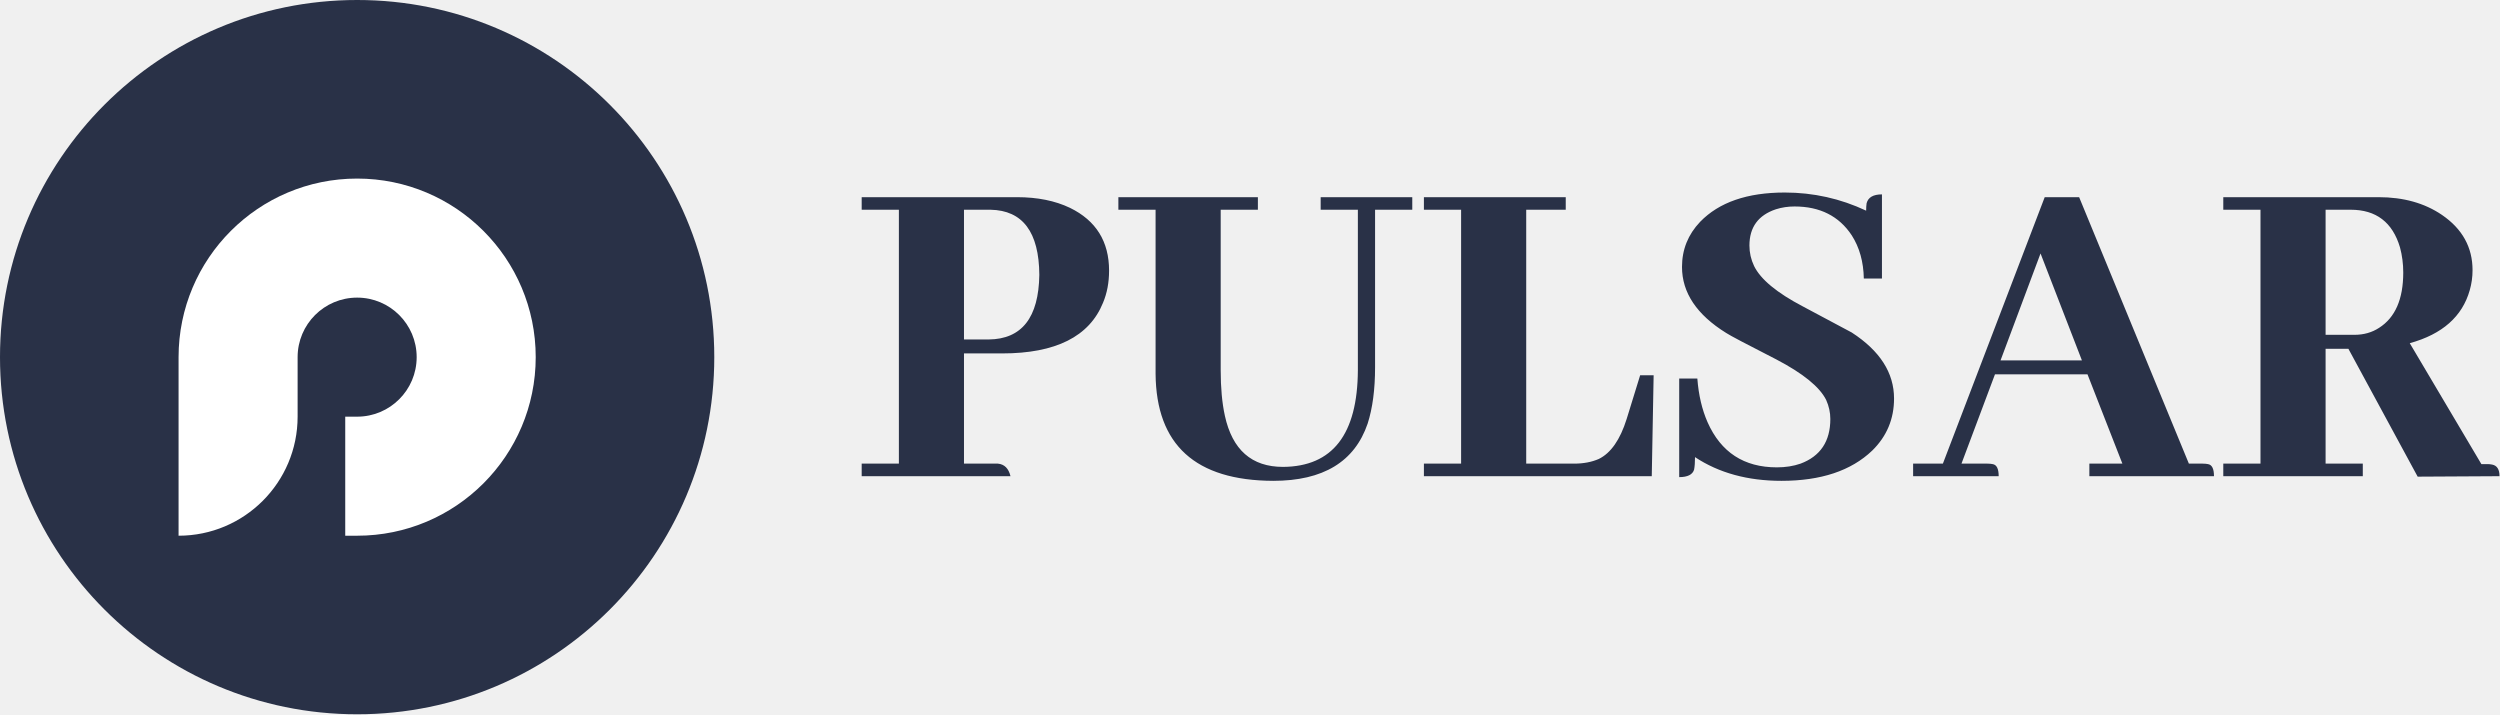
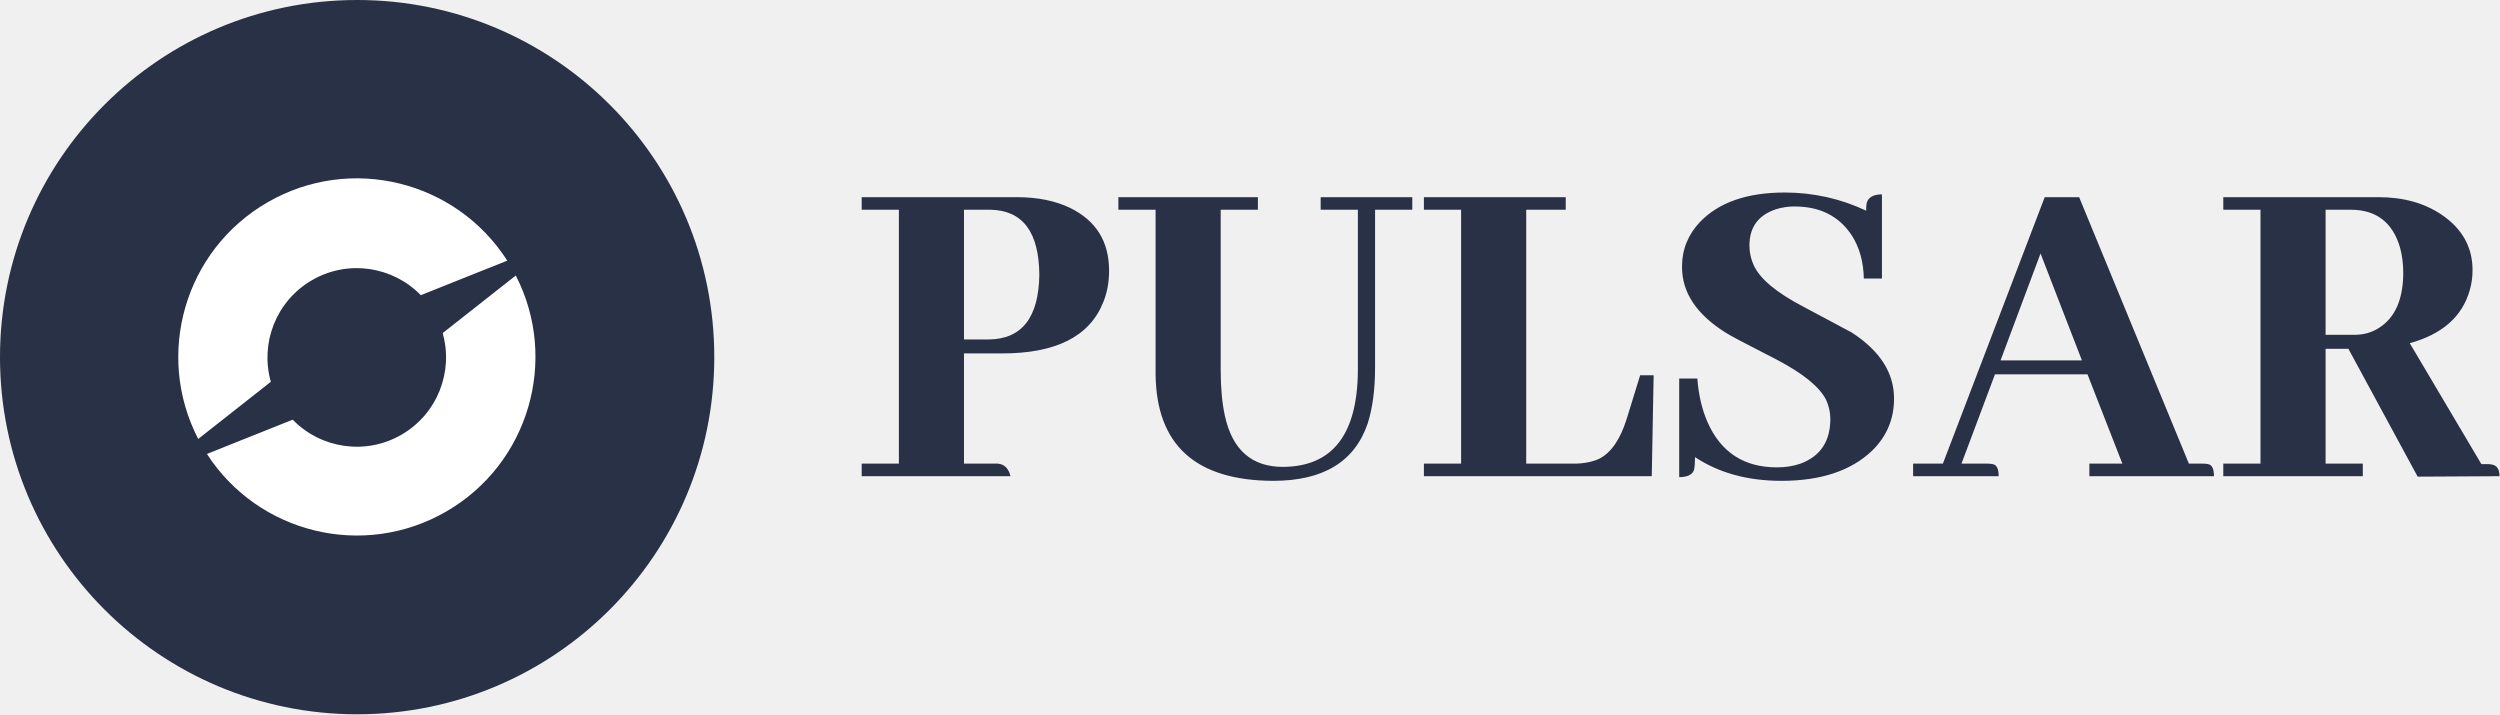
<svg xmlns="http://www.w3.org/2000/svg" width="2100" height="600" viewBox="0 0 2100 600" fill="none">
  <circle cx="300" cy="300" r="300" fill="#293147" />
-   <path fill-rule="evenodd" clip-rule="evenodd" d="M300 450C382.843 450 450 382.843 450 300C450 217.157 382.843 150 300 150C217.157 150 150 217.157 150 300V350V450C205.228 450 250 405.229 250 350V300C250 272.386 272.386 250 300 250C327.614 250 350 272.386 350 300C350 327.614 327.614 350 300 350H290V450H300Z" fill="white" />
+   <path fill-rule="evenodd" clip-rule="evenodd" d="M224.766 169.922C294.511 129.655 383.151 151.764 426.091 218.939L353.479 247.962C330.114 223.877 292.558 217.744 262.174 235.286C231.79 252.828 218.324 288.419 227.5 320.697L166.515 368.71C129.865 297.948 155.045 210.176 224.766 169.922ZM173.824 381.31C216.906 448.019 305.228 469.878 374.766 429.73C444.328 389.568 469.552 302.103 433.266 231.425L371.848 279.779C381.024 312.057 367.558 347.648 337.174 365.19C306.79 382.732 269.235 376.598 245.869 352.513L173.824 381.31Z" fill="white" />
  <path d="M832.016 176.172C859.099 176.693 872.771 194.922 873.031 230.859C872.51 266.797 858.318 284.896 830.453 285.156H809.75V176.172H832.016ZM848.812 400C847.25 393.49 843.734 389.974 838.266 389.453H809.75V296.875H841.781C886.833 296.875 915.089 282.682 926.547 254.297C929.932 246.224 931.625 237.24 931.625 227.344C931.625 202.865 920.688 185.286 898.812 174.609C886.312 168.62 871.469 165.625 854.281 165.625H723.812V176.172H755.062V389.453H723.812V400H848.812ZM939.438 176.172H970.688V314.062C971.208 373.698 1004.15 403.646 1069.52 403.906C1111.44 403.906 1137.88 387.891 1148.81 355.859C1152.98 342.839 1155.06 327.083 1155.06 308.594V176.172H1186.31V165.625H1109.36V176.172H1140.61V310.938C1140.35 364.844 1119.39 391.927 1077.72 392.188C1051.42 392.188 1035.14 377.865 1028.89 349.219C1026.55 338.542 1025.38 325.781 1025.38 310.938V176.172H1056.62V165.625H939.438V176.172ZM1387.48 400L1389.05 315.234H1377.72L1366.39 351.953C1360.92 369.401 1353.11 380.599 1342.95 385.547C1336.96 388.151 1330.06 389.453 1322.25 389.453H1282.02V176.172H1315.22V165.625H1196.08V176.172H1227.33V389.453H1196.08V400H1387.48ZM1591 334.766C1591 313.151 1579.15 294.661 1555.45 279.297C1552.07 277.474 1538.4 270.182 1514.44 257.422C1492.56 245.964 1478.89 234.635 1473.42 223.438C1470.82 217.969 1469.52 212.24 1469.52 206.25C1469.52 190.885 1476.94 180.729 1491.78 175.781C1496.73 174.219 1501.94 173.438 1507.41 173.438C1528.76 173.438 1544.78 181.51 1555.45 197.656C1561.96 207.812 1565.35 219.922 1565.61 233.984H1580.84V163.281C1573.55 163.281 1569.26 165.755 1567.95 170.703C1567.69 172.526 1567.56 174.609 1567.56 176.953C1545.95 166.797 1523.16 161.719 1499.2 161.719C1467.69 161.719 1443.99 169.922 1428.11 186.328C1417.95 197.005 1412.88 209.635 1412.88 224.219C1412.88 245.833 1425.24 264.323 1449.98 279.688C1453.11 281.771 1467.17 289.193 1492.17 301.953C1514.57 313.672 1528.5 325 1533.97 335.938C1536.31 341.146 1537.48 346.484 1537.48 351.953C1537.48 370.703 1529.15 383.203 1512.48 389.453C1506.49 391.536 1499.85 392.578 1492.56 392.578C1464.96 392.578 1445.56 379.948 1434.36 354.688C1429.67 344.01 1426.81 331.771 1425.77 317.969H1410.53V400.781C1417.56 400.781 1421.73 398.698 1423.03 394.531C1423.55 391.927 1423.81 388.411 1423.81 383.984C1443.86 397.266 1468.08 403.906 1496.47 403.906C1529.54 403.906 1554.93 395.443 1572.64 378.516C1584.88 366.536 1591 351.953 1591 334.766ZM1859.75 400C1859.75 393.75 1858.06 390.365 1854.67 389.844C1853.37 389.583 1851.94 389.453 1850.38 389.453H1838.66L1746.47 165.625H1717.56L1632.02 389.453H1607.02V400H1678.89C1678.89 393.75 1677.2 390.365 1673.81 389.844C1672.51 389.583 1671.08 389.453 1669.52 389.453H1647.64L1675.77 314.453H1753.5L1782.8 389.453H1755.06V400H1859.75ZM1748.81 302.734H1680.45L1714.05 212.891L1748.81 302.734ZM1984.75 400V389.453H1953.5V292.969H1972.64L2030.84 400.391L2099.59 400C2099.59 394.271 2097.51 391.016 2093.34 390.234C2092.04 389.974 2090.74 389.844 2089.44 389.844H2084.36L2024.2 288.281C2051.55 280.729 2068.34 265.885 2074.59 243.75C2076.16 238.281 2076.94 232.682 2076.94 226.953C2076.94 207.682 2068.34 192.188 2051.16 180.469C2036.57 170.573 2018.86 165.625 1998.03 165.625H1867.56V176.172H1898.81V389.453H1867.56V400H1984.75ZM1974.59 176.172C1995.95 176.172 2009.75 186.719 2016 207.812C2017.82 214.583 2018.73 221.615 2018.73 228.906C2018.73 251.302 2011.96 266.797 1998.42 275.391C1992.43 279.297 1985.53 281.25 1977.72 281.25H1953.5V176.172H1974.59Z" fill="#293147" />
</svg>
